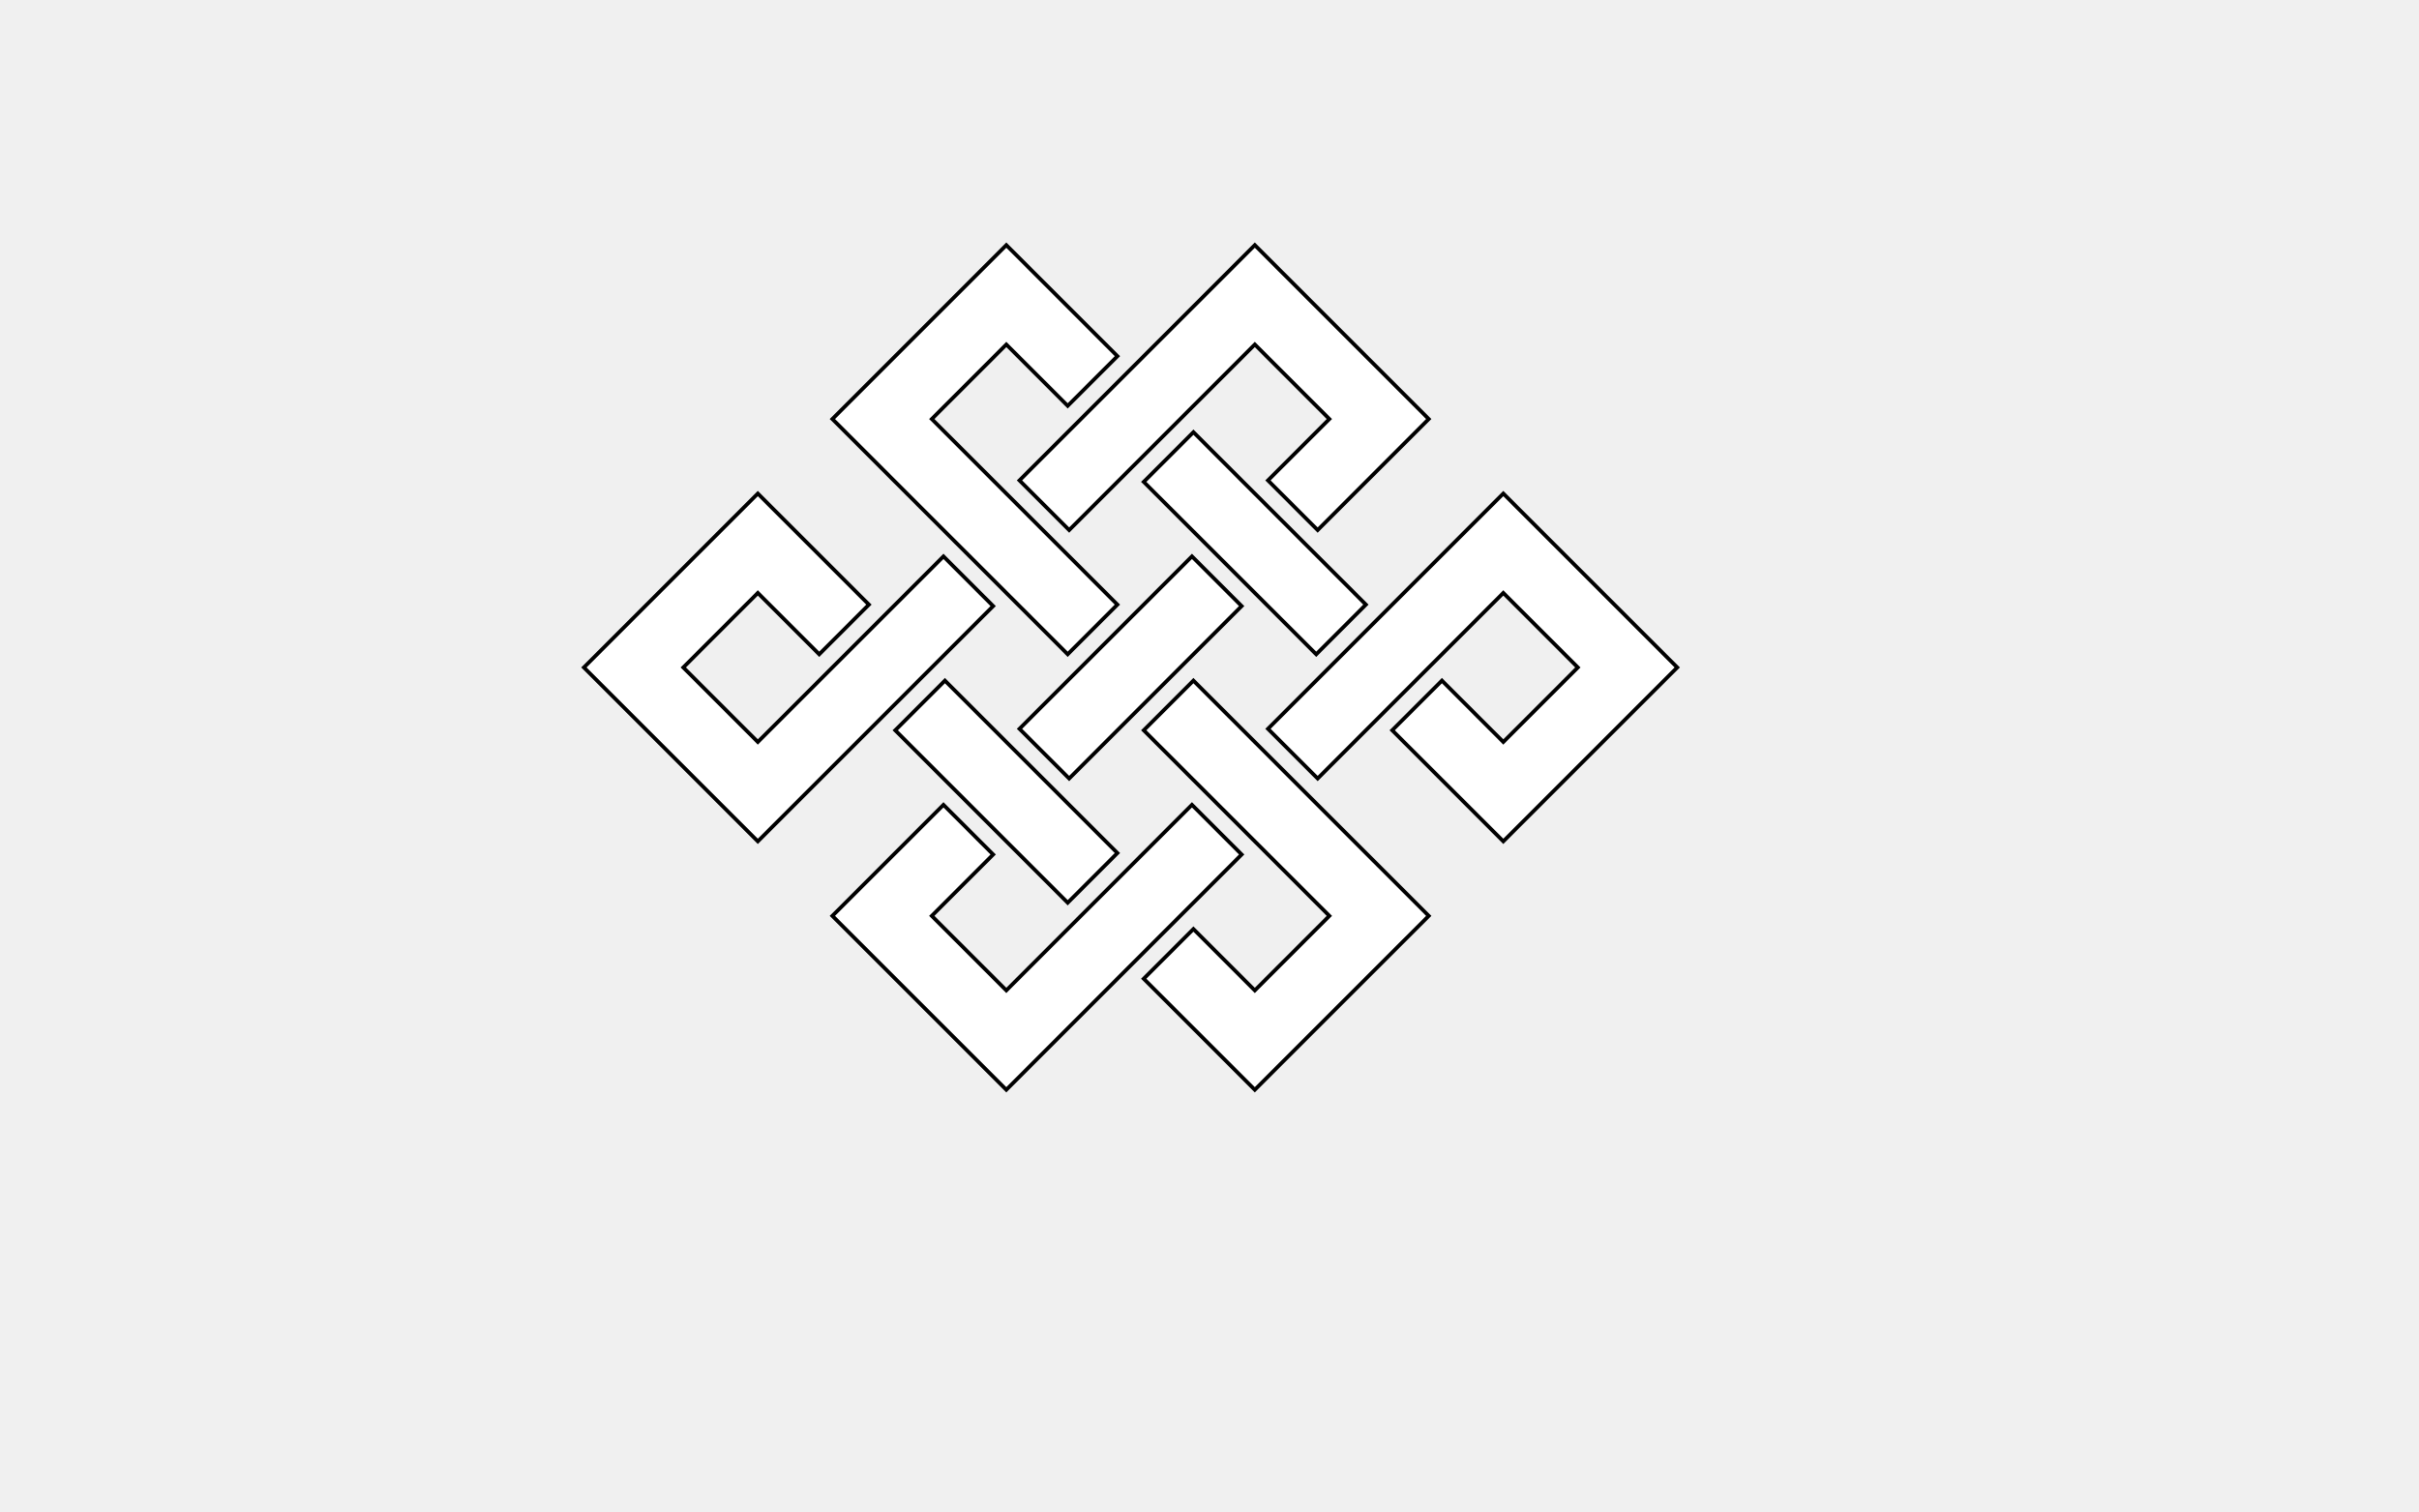
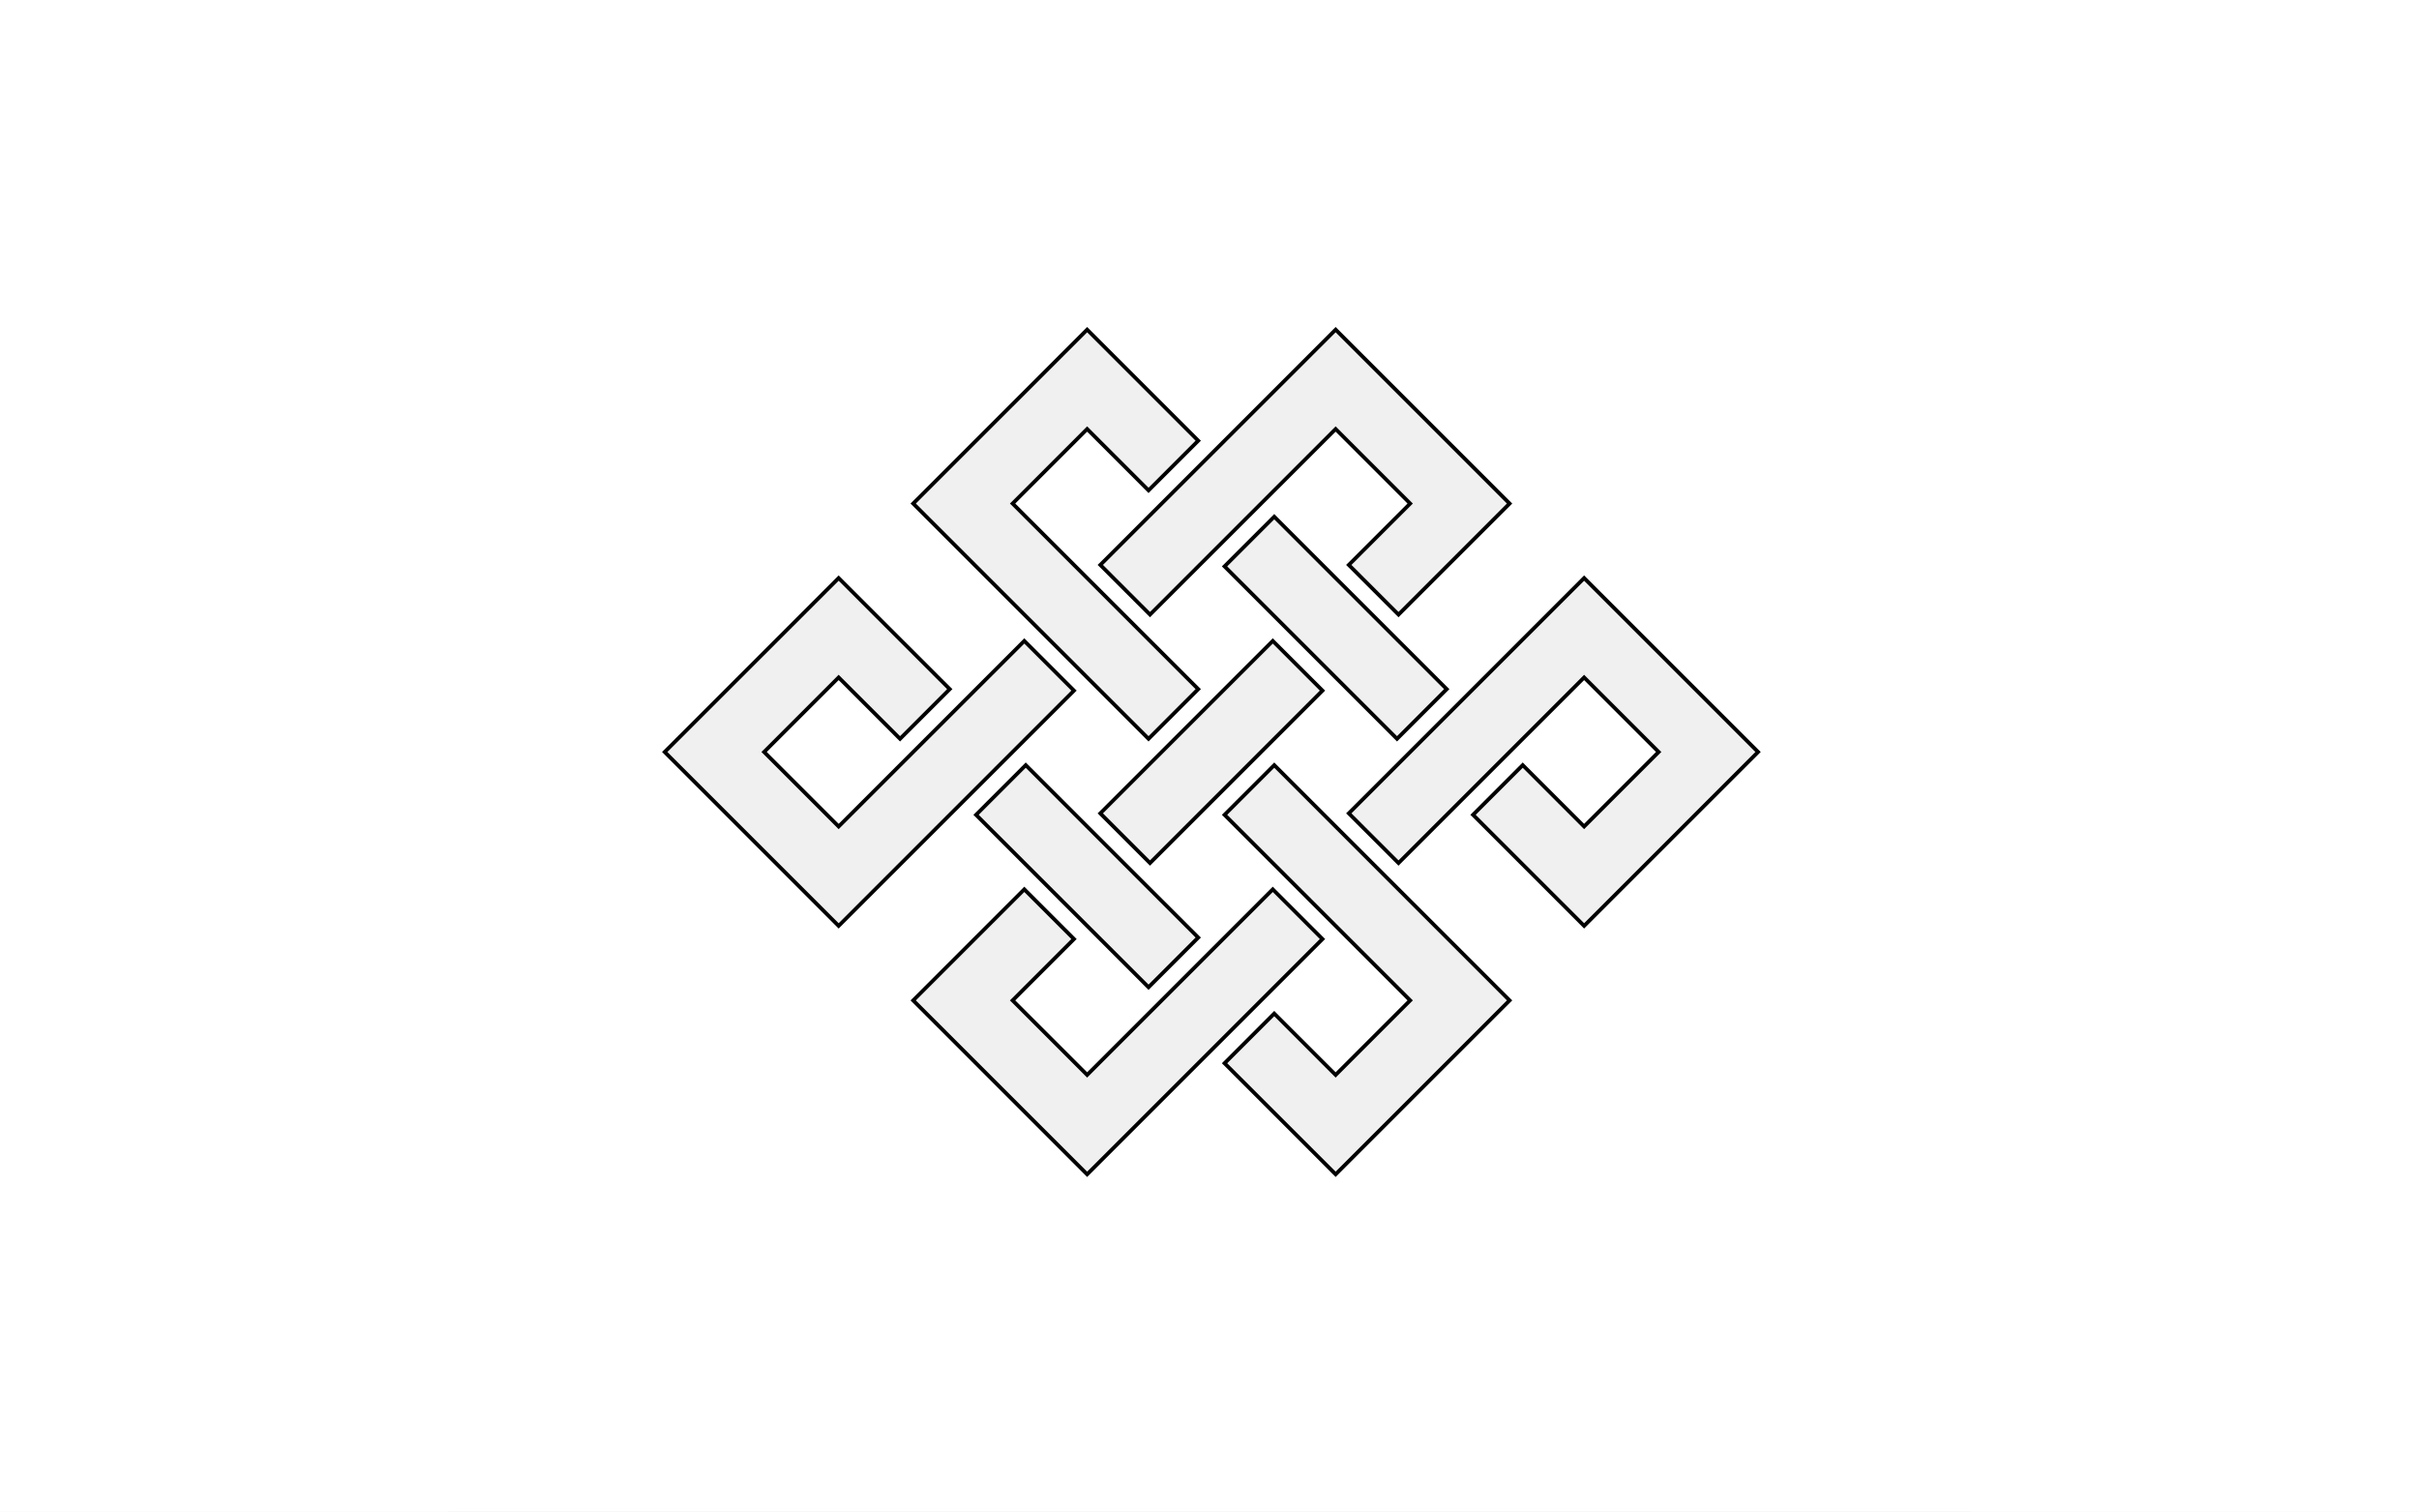
<svg xmlns="http://www.w3.org/2000/svg" version="1.1" id="Calque_1" x="0px" y="0px" width="1280px" height="800px" viewBox="0 0 1280 800" enable-background="new 0 0 1280 800" xml:space="preserve">
-   <path fill="#FFFFFF" stroke="#000000" stroke-width="2" stroke-miterlimit="10" d=" M650.828,142.878  l13.148-13.149l92.041,92.042l-46.406,46.408l-12.377,12.376l-26.297-26.298l32.486-32.486l-39.447-39.446l-39.447,39.447  l-26.298,26.297l-32.484,32.484l-26.297-26.297l32.484-32.484l26.297-26.298L650.828,142.878z M565.748,412.042l-26.298-26.298  l32.485-32.485l26.298-26.297l32.485-32.485l26.297,26.297l-32.485,32.485l-26.298,26.298L565.748,412.042z M591.272,451.488  l-26.298,26.297l-32.485-32.484l-26.297-26.298l-32.485-32.485l26.297-26.298l32.485,32.485l26.298,26.298L591.272,451.488z   M637.679,287.515l-32.485-32.485l26.298-26.298l32.485,32.485l26.299,26.297L722.76,320l-26.297,26.298l-32.486-32.485  L637.679,287.515z M532.489,129.729l13.148,13.148l45.634,45.634l-26.297,26.297l-32.485-32.485l-39.446,39.446l33.259,33.259  l6.188,6.188l26.298,26.298L591.271,320l-26.297,26.298l-32.484-32.485l-26.299-26.298l-19.336-19.336l-46.408-46.408  L532.489,129.729z M387.853,432.151l-78.894-78.894L401,261.217l13.149,13.148L459.785,320l-26.298,26.297l-32.485-32.485  l-39.446,39.446l39.446,39.446l39.446-39.446l26.298-26.297l32.485-32.485l26.297,26.298l-32.484,32.485l-26.298,26.298  l-65.744,65.744L387.853,432.151z M532.49,576.788L519.34,563.64l-65.744-65.745l-13.149-13.148l58.783-58.783l26.298,26.299  l-32.484,32.485l39.446,39.446l39.446-39.446l26.297-26.298l32.485-32.485l26.297,26.298l-32.485,32.485l-26.298,26.297  L532.49,576.788z M742.869,497.896l-65.744,65.744l-13.148,13.149l-58.783-58.783l26.298-26.298l32.485,32.485l39.447-39.446  L663.977,445.3l-26.296-26.297l-32.485-32.485l26.297-26.298l32.485,32.485l26.299,26.298l65.744,65.744L742.869,497.896z   M809,431.765l-13.535,13.536l-58.783-58.783l26.297-26.297l32.486,32.485l39.447-39.447l-39.447-39.447l-39.447,39.447  l-26.297,26.298l-32.484,32.484l-26.299-26.297l32.484-32.484l26.299-26.298l52.596-52.596l13.148-13.149l92.041,92.042L809,431.765  z" />
+   <path fill="#FFFFFF" stroke="#000000" stroke-width="2" stroke-miterlimit="10" d="M1092.365,60.286H177.273V699.35h915.092V60.286z   M640.999,240.212l52.597-52.596l13.148-13.149l92.041,92.042l-46.407,46.408l-12.376,12.376l-26.298-26.298l32.486-32.486  l-39.446-39.446l-39.447,39.447l-26.298,26.297l-32.484,32.484l-26.297-26.297l32.484-32.484L640.999,240.212z M575.256,437.443  l26.298,26.299l32.485,32.484l-26.298,26.297l-32.485-32.484l-26.297-26.297l-32.485-32.486l26.297-26.297L575.256,437.443z   M608.515,456.781l-26.298-26.299l32.485-32.485L641,371.7l32.485-32.485l26.298,26.297l-32.485,32.485L641,424.295L608.515,456.781  z M706.744,358.551l-26.298-26.298l-32.485-32.485l26.298-26.298l32.485,32.485l26.298,26.297l32.485,32.485l-26.298,26.298  L706.744,358.551z M575.256,174.468l13.148,13.148l45.634,45.634l-26.297,26.297l-32.485-32.485l-39.446,39.446l33.259,33.259  l6.188,6.188l26.298,26.298l32.484,32.484l-26.297,26.298l-32.484-32.485l-26.299-26.298l-19.336-19.336l-46.408-46.408  L575.256,174.468z M430.62,476.891l-78.894-78.895l92.041-92.041l13.149,13.148l45.635,45.635l-26.298,26.297l-32.485-32.485  l-39.446,39.446l39.446,39.446l39.446-39.446l26.298-26.297l32.485-32.485l26.297,26.298l-32.484,32.485l-26.298,26.298  l-65.744,65.744L430.62,476.891z M575.257,621.527l-13.149-13.148l-65.744-65.746l-13.149-13.148l58.783-58.783L568.295,497  l-32.484,32.486l39.446,39.445l39.446-39.445L641,503.188l32.485-32.484L699.783,497l-32.485,32.486L641,555.783L575.257,621.527z   M785.637,542.635l-65.744,65.744l-13.148,13.148l-58.783-58.783l26.298-26.297l32.485,32.484l39.446-39.445l-39.446-39.447  l-26.297-26.297l-32.485-32.486l26.297-26.297l32.485,32.484l26.298,26.299l65.744,65.744L785.637,542.635z M838.231,490.039  l-58.783-58.783l26.298-26.297l32.485,32.486l39.447-39.448l-39.446-39.447l-39.447,39.447l-26.298,26.298l-32.484,32.484  l-26.298-26.297l32.484-32.484l26.298-26.298l52.596-52.596l13.149-13.149l92.041,92.042l-78.506,78.507L838.231,490.039z" />
+   <rect fill="#FFFFFF" width="237.279" height="800" />
+   <rect x="1042.721" fill="#FFFFFF" width="237.279" height="800" />
+   <rect x="1" fill="#FFFFFF" width="1280" height="118.64" />
+   <rect y="681.36" fill="#FFFFFF" width="1280" height="118.64" />
</svg>
